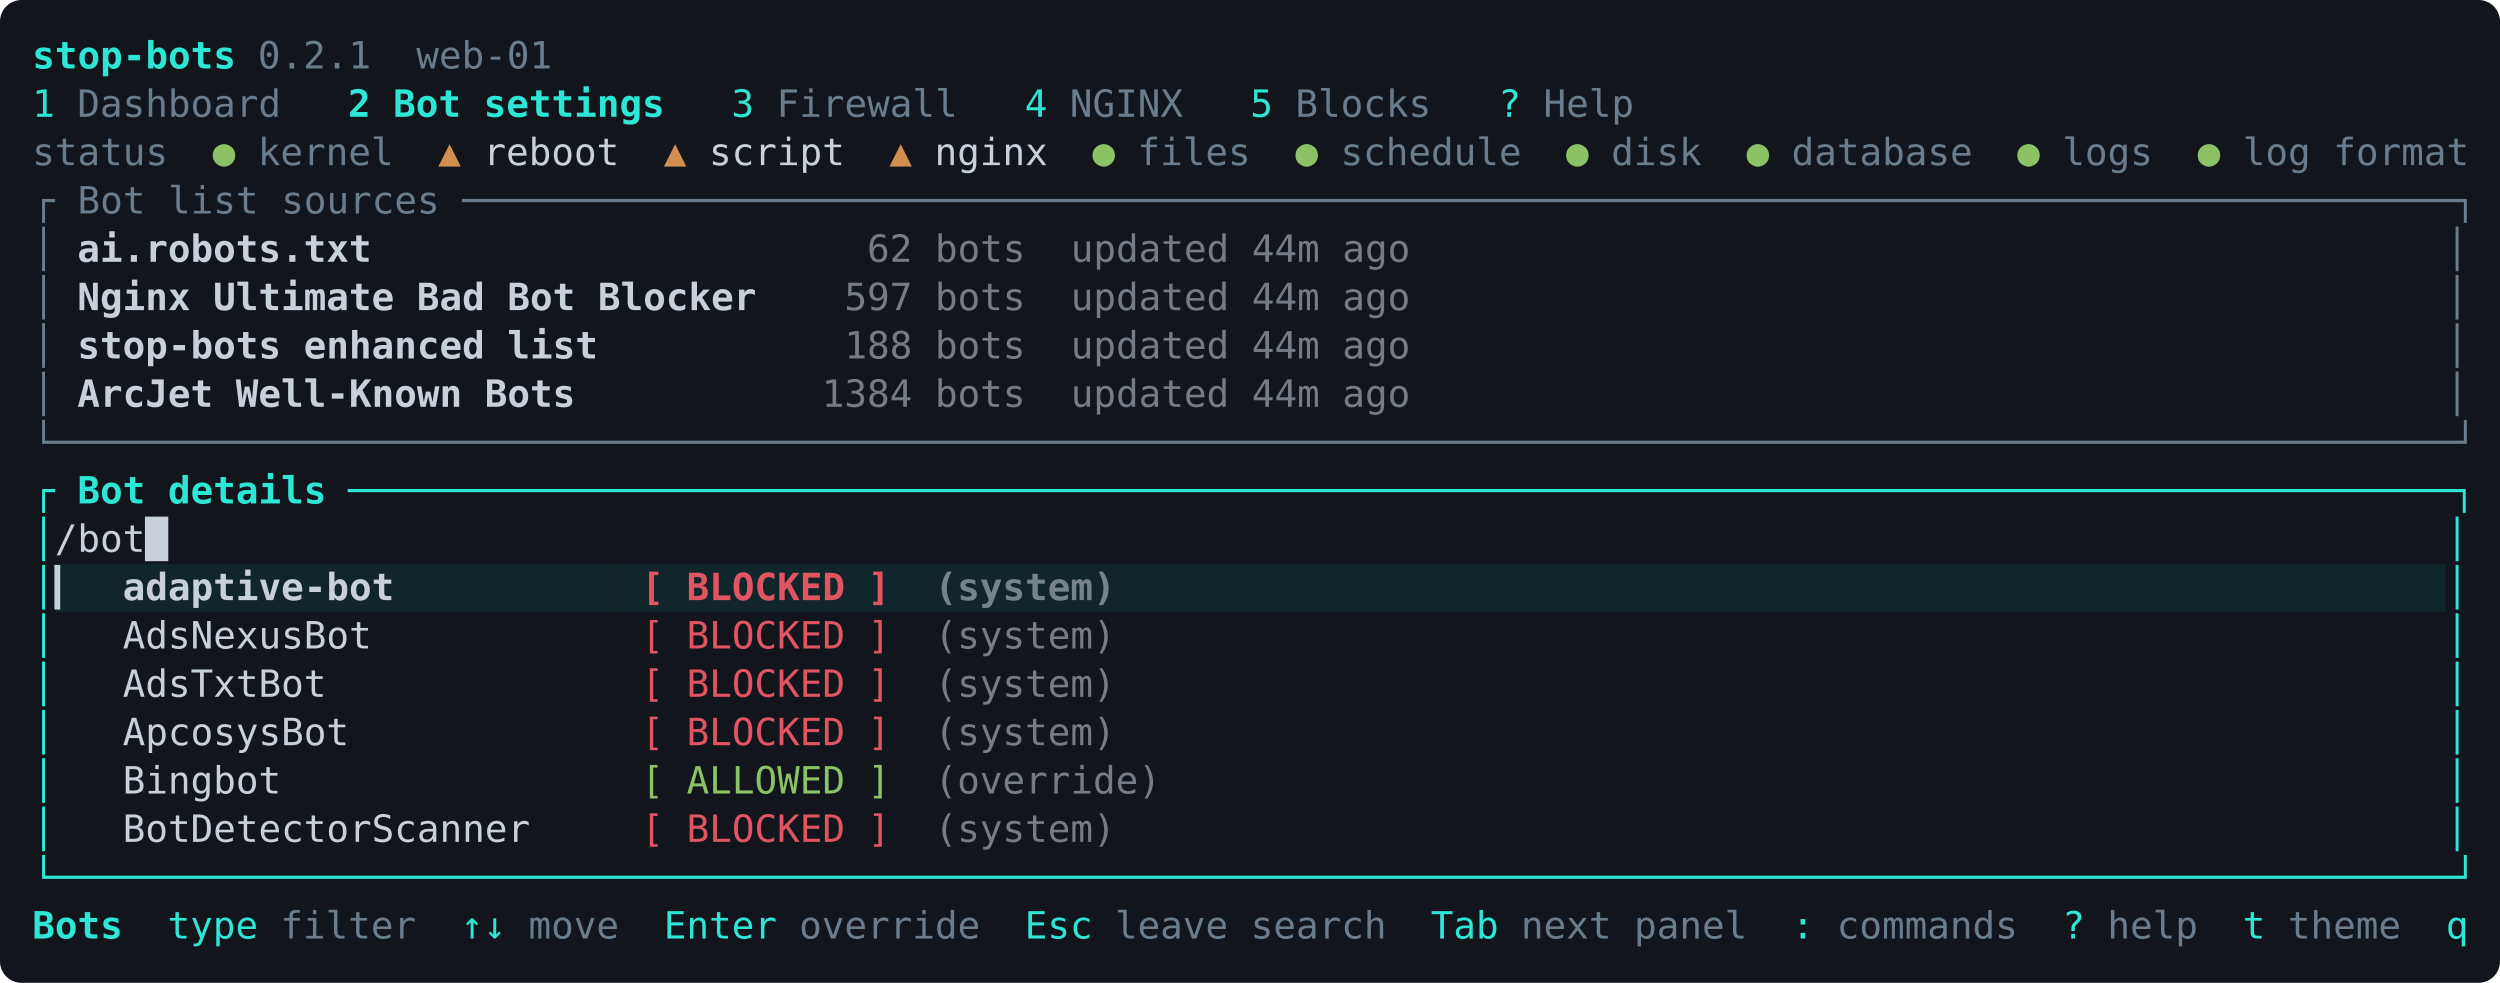
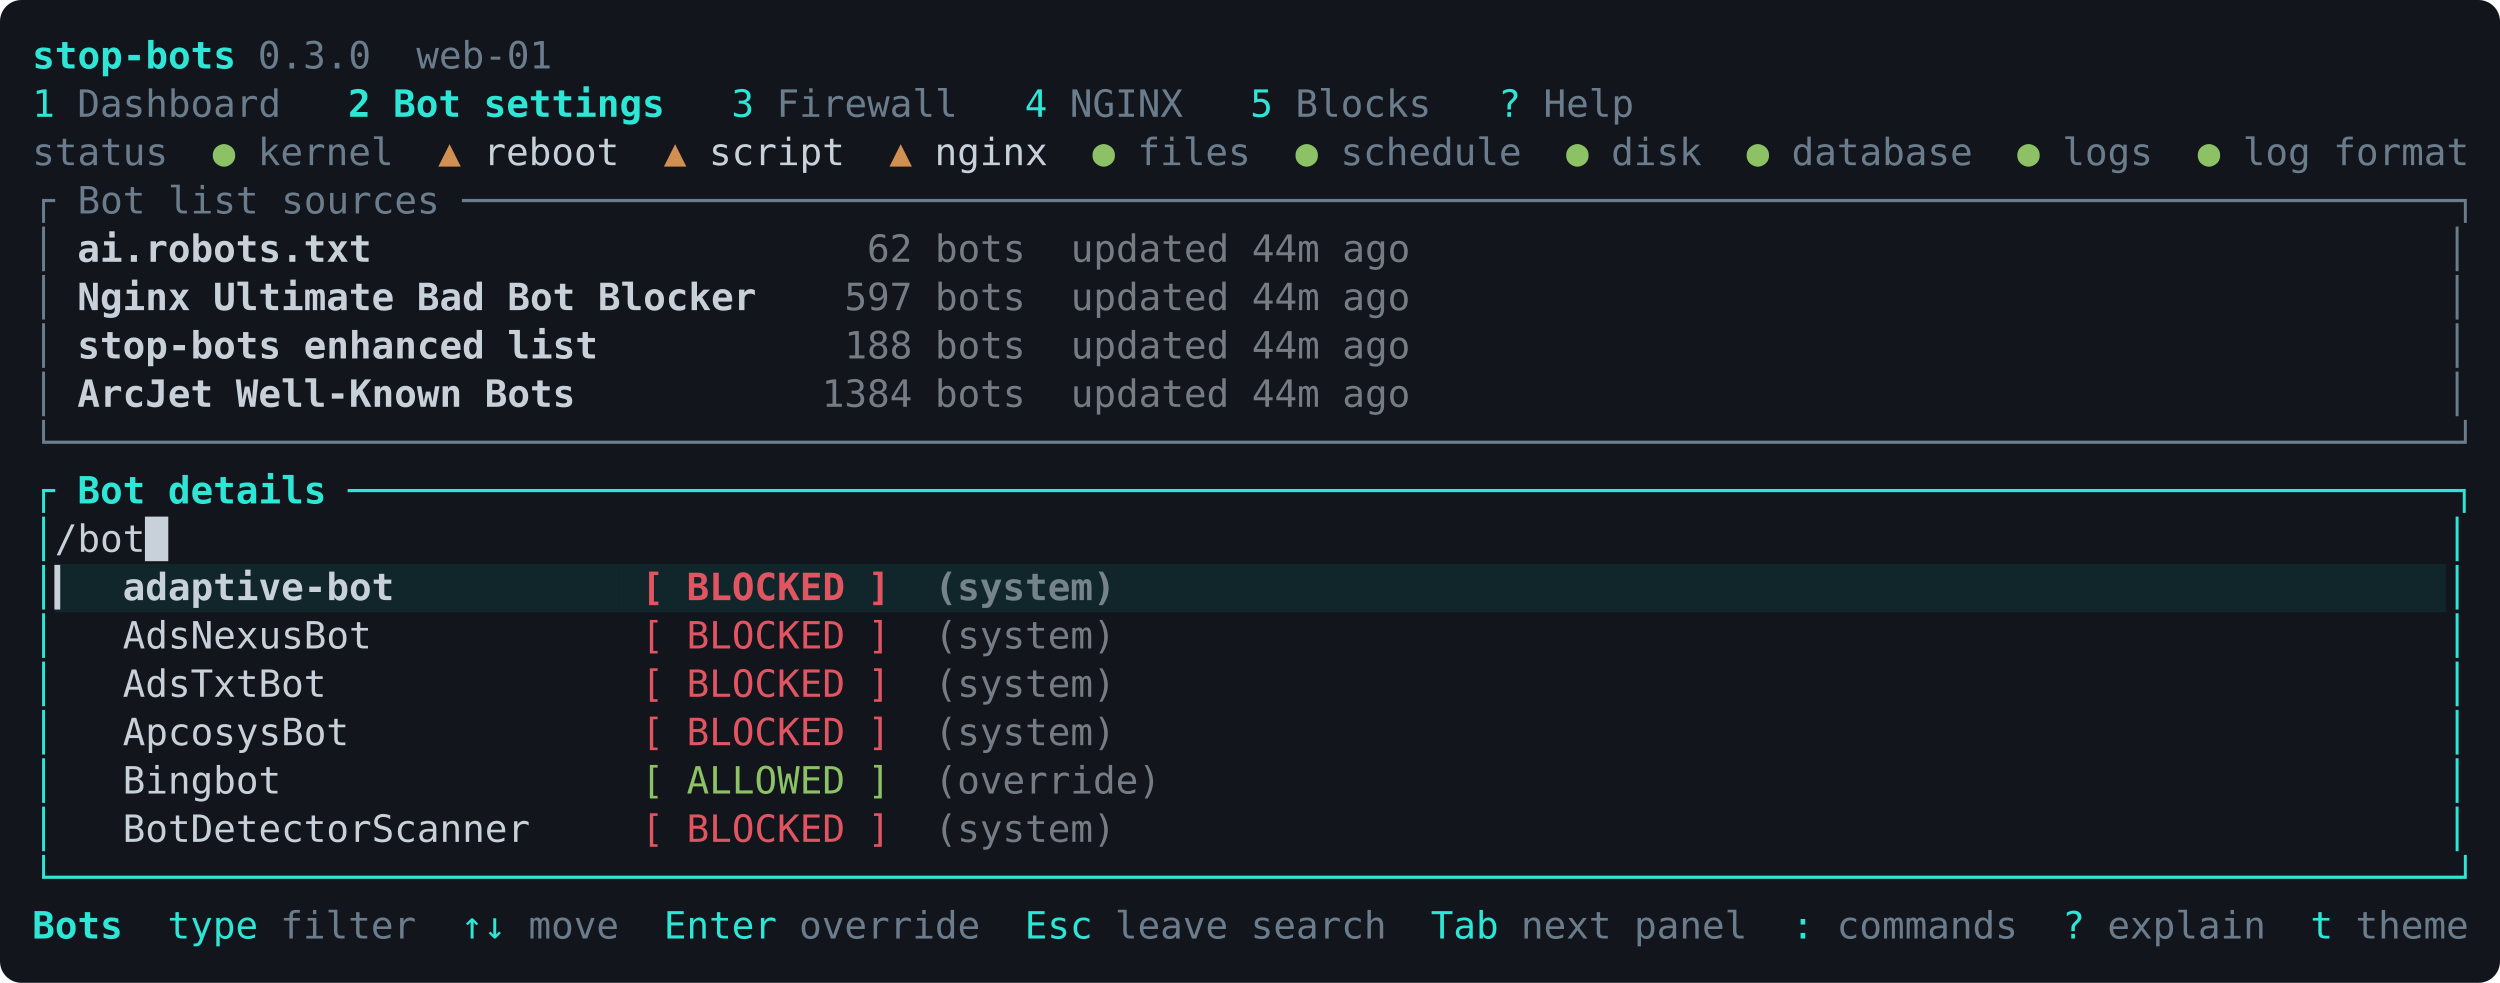
<svg xmlns="http://www.w3.org/2000/svg" viewBox="0 0 931 366" width="931" height="366" font-family="ui-monospace,SFMono-Regular,Menlo,Consolas,'DejaVu Sans Mono',monospace" font-size="14">
  <rect width="100%" height="100%" rx="8" fill="#12161c" />
  <rect x="20.4" y="210.0" width="210.0" height="18.0" fill="#10262a" />
  <rect x="230.4" y="210.0" width="109.2" height="18.0" fill="#10262a" />
  <rect x="339.6" y="210.0" width="75.6" height="18.0" fill="#10262a" />
  <rect x="415.2" y="210.0" width="495.6" height="18.0" fill="#10262a" />
  <text x="12.0" y="25.5" fill="#2ee6d6" textLength="75.6" lengthAdjust="spacingAndGlyphs" xml:space="preserve" font-weight="bold">stop-bots</text>
-   <text x="87.6" y="25.5" fill="#6b7c8c" textLength="117.6" lengthAdjust="spacingAndGlyphs" xml:space="preserve"> 0.2.1  web-01</text>
+   <text x="87.6" y="25.5" fill="#6b7c8c" textLength="117.6" lengthAdjust="spacingAndGlyphs" xml:space="preserve"> 0.3.0  web-01</text>
  <text x="12.0" y="43.5" fill="#2ee6d6" textLength="8.4" lengthAdjust="spacingAndGlyphs" xml:space="preserve">1</text>
  <text x="28.8" y="43.5" fill="#6b7c8c" textLength="75.6" lengthAdjust="spacingAndGlyphs" xml:space="preserve">Dashboard</text>
  <text x="129.6" y="43.5" fill="#2ee6d6" textLength="8.4" lengthAdjust="spacingAndGlyphs" xml:space="preserve" font-weight="bold">2</text>
  <text x="146.4" y="43.5" fill="#2ee6d6" textLength="100.8" lengthAdjust="spacingAndGlyphs" xml:space="preserve" font-weight="bold">Bot settings</text>
  <text x="272.4" y="43.5" fill="#2ee6d6" textLength="8.4" lengthAdjust="spacingAndGlyphs" xml:space="preserve">3</text>
  <text x="289.2" y="43.5" fill="#6b7c8c" textLength="67.2" lengthAdjust="spacingAndGlyphs" xml:space="preserve">Firewall</text>
  <text x="381.6" y="43.5" fill="#2ee6d6" textLength="8.4" lengthAdjust="spacingAndGlyphs" xml:space="preserve">4</text>
  <text x="398.4" y="43.5" fill="#6b7c8c" textLength="42.0" lengthAdjust="spacingAndGlyphs" xml:space="preserve">NGINX</text>
  <text x="465.6" y="43.5" fill="#2ee6d6" textLength="8.4" lengthAdjust="spacingAndGlyphs" xml:space="preserve">5</text>
  <text x="482.4" y="43.5" fill="#6b7c8c" textLength="50.4" lengthAdjust="spacingAndGlyphs" xml:space="preserve">Blocks</text>
  <text x="558.0" y="43.5" fill="#2ee6d6" textLength="8.4" lengthAdjust="spacingAndGlyphs" xml:space="preserve">?</text>
  <text x="574.8" y="43.5" fill="#6b7c8c" textLength="33.6" lengthAdjust="spacingAndGlyphs" xml:space="preserve">Help</text>
  <text x="12.0" y="61.5" fill="#6b7c8c" textLength="50.4" lengthAdjust="spacingAndGlyphs" xml:space="preserve">status</text>
  <text x="79.2" y="61.5" fill="#8cc265" textLength="8.4" lengthAdjust="spacingAndGlyphs" xml:space="preserve">●</text>
  <text x="96.0" y="61.5" fill="#6b7c8c" textLength="50.4" lengthAdjust="spacingAndGlyphs" xml:space="preserve">kernel</text>
  <text x="163.2" y="61.5" fill="#d18f52" textLength="8.4" lengthAdjust="spacingAndGlyphs" xml:space="preserve">▲</text>
  <text x="171.6" y="61.5" fill="#c8d0da" textLength="75.6" lengthAdjust="spacingAndGlyphs" xml:space="preserve"> reboot  </text>
  <text x="247.2" y="61.5" fill="#d18f52" textLength="8.4" lengthAdjust="spacingAndGlyphs" xml:space="preserve">▲</text>
  <text x="255.6" y="61.5" fill="#c8d0da" textLength="75.6" lengthAdjust="spacingAndGlyphs" xml:space="preserve"> script  </text>
  <text x="331.2" y="61.5" fill="#d18f52" textLength="8.4" lengthAdjust="spacingAndGlyphs" xml:space="preserve">▲</text>
  <text x="339.6" y="61.5" fill="#c8d0da" textLength="67.2" lengthAdjust="spacingAndGlyphs" xml:space="preserve"> nginx  </text>
  <text x="406.8" y="61.5" fill="#8cc265" textLength="8.4" lengthAdjust="spacingAndGlyphs" xml:space="preserve">●</text>
  <text x="423.6" y="61.5" fill="#6b7c8c" textLength="42.0" lengthAdjust="spacingAndGlyphs" xml:space="preserve">files</text>
  <text x="482.4" y="61.5" fill="#8cc265" textLength="8.4" lengthAdjust="spacingAndGlyphs" xml:space="preserve">●</text>
  <text x="499.2" y="61.5" fill="#6b7c8c" textLength="67.2" lengthAdjust="spacingAndGlyphs" xml:space="preserve">schedule</text>
  <text x="583.2" y="61.5" fill="#8cc265" textLength="8.4" lengthAdjust="spacingAndGlyphs" xml:space="preserve">●</text>
  <text x="600.0" y="61.5" fill="#6b7c8c" textLength="33.6" lengthAdjust="spacingAndGlyphs" xml:space="preserve">disk</text>
  <text x="650.4" y="61.5" fill="#8cc265" textLength="8.4" lengthAdjust="spacingAndGlyphs" xml:space="preserve">●</text>
  <text x="667.2" y="61.5" fill="#6b7c8c" textLength="67.2" lengthAdjust="spacingAndGlyphs" xml:space="preserve">database</text>
  <text x="751.2" y="61.5" fill="#8cc265" textLength="8.4" lengthAdjust="spacingAndGlyphs" xml:space="preserve">●</text>
  <text x="768.0" y="61.5" fill="#6b7c8c" textLength="33.6" lengthAdjust="spacingAndGlyphs" xml:space="preserve">logs</text>
  <text x="818.4" y="61.5" fill="#8cc265" textLength="8.4" lengthAdjust="spacingAndGlyphs" xml:space="preserve">●</text>
  <text x="835.2" y="61.5" fill="#6b7c8c" textLength="84.0" lengthAdjust="spacingAndGlyphs" xml:space="preserve">log format</text>
  <text x="12.0" y="79.5" fill="#6b7c8c" textLength="907.2" lengthAdjust="spacingAndGlyphs" xml:space="preserve">┌ Bot list sources ────────────────────────────────────────────────────────────────────────────────────────┐</text>
  <text x="12.0" y="97.5" fill="#6b7c8c" textLength="8.4" lengthAdjust="spacingAndGlyphs" xml:space="preserve">│</text>
  <text x="28.8" y="97.5" fill="#c8d0da" textLength="268.8" lengthAdjust="spacingAndGlyphs" xml:space="preserve" font-weight="bold">ai.robots.txt                   </text>
  <text x="297.6" y="97.5" fill="#c8d0da" textLength="226.8" lengthAdjust="spacingAndGlyphs" xml:space="preserve" opacity="0.55">   62 bots  updated 44m ago</text>
  <text x="910.8" y="97.5" fill="#6b7c8c" textLength="8.4" lengthAdjust="spacingAndGlyphs" xml:space="preserve">│</text>
  <text x="12.0" y="115.5" fill="#6b7c8c" textLength="8.4" lengthAdjust="spacingAndGlyphs" xml:space="preserve">│</text>
  <text x="28.8" y="115.5" fill="#c8d0da" textLength="268.8" lengthAdjust="spacingAndGlyphs" xml:space="preserve" font-weight="bold">Nginx Ultimate Bad Bot Blocker  </text>
  <text x="297.6" y="115.5" fill="#c8d0da" textLength="226.8" lengthAdjust="spacingAndGlyphs" xml:space="preserve" opacity="0.55">  597 bots  updated 44m ago</text>
  <text x="910.8" y="115.5" fill="#6b7c8c" textLength="8.4" lengthAdjust="spacingAndGlyphs" xml:space="preserve">│</text>
  <text x="12.0" y="133.5" fill="#6b7c8c" textLength="8.4" lengthAdjust="spacingAndGlyphs" xml:space="preserve">│</text>
  <text x="28.8" y="133.5" fill="#c8d0da" textLength="268.8" lengthAdjust="spacingAndGlyphs" xml:space="preserve" font-weight="bold">stop-bots enhanced list         </text>
  <text x="297.6" y="133.5" fill="#c8d0da" textLength="226.8" lengthAdjust="spacingAndGlyphs" xml:space="preserve" opacity="0.55">  188 bots  updated 44m ago</text>
  <text x="910.8" y="133.5" fill="#6b7c8c" textLength="8.4" lengthAdjust="spacingAndGlyphs" xml:space="preserve">│</text>
  <text x="12.0" y="151.5" fill="#6b7c8c" textLength="8.4" lengthAdjust="spacingAndGlyphs" xml:space="preserve">│</text>
  <text x="28.8" y="151.5" fill="#c8d0da" textLength="268.8" lengthAdjust="spacingAndGlyphs" xml:space="preserve" font-weight="bold">ArcJet Well-Known Bots          </text>
  <text x="297.6" y="151.5" fill="#c8d0da" textLength="226.8" lengthAdjust="spacingAndGlyphs" xml:space="preserve" opacity="0.55"> 1384 bots  updated 44m ago</text>
  <text x="910.8" y="151.5" fill="#6b7c8c" textLength="8.4" lengthAdjust="spacingAndGlyphs" xml:space="preserve">│</text>
  <text x="12.0" y="169.5" fill="#6b7c8c" textLength="907.2" lengthAdjust="spacingAndGlyphs" xml:space="preserve">└──────────────────────────────────────────────────────────────────────────────────────────────────────────┘</text>
  <text x="12.0" y="187.5" fill="#2ee6d6" textLength="8.4" lengthAdjust="spacingAndGlyphs" xml:space="preserve">┌</text>
  <text x="20.4" y="187.5" fill="#2ee6d6" textLength="109.2" lengthAdjust="spacingAndGlyphs" xml:space="preserve" font-weight="bold"> Bot details </text>
  <text x="129.6" y="187.5" fill="#2ee6d6" textLength="789.6" lengthAdjust="spacingAndGlyphs" xml:space="preserve">─────────────────────────────────────────────────────────────────────────────────────────────┐</text>
  <text x="12.0" y="205.5" fill="#2ee6d6" textLength="8.4" lengthAdjust="spacingAndGlyphs" xml:space="preserve">│</text>
  <text x="20.4" y="205.5" fill="#c8d0da" textLength="890.4" lengthAdjust="spacingAndGlyphs" xml:space="preserve">/bot█                                                                                                     </text>
  <text x="910.8" y="205.5" fill="#2ee6d6" textLength="8.4" lengthAdjust="spacingAndGlyphs" xml:space="preserve">│</text>
  <text x="12.0" y="223.5" fill="#2ee6d6" textLength="8.4" lengthAdjust="spacingAndGlyphs" xml:space="preserve">│</text>
  <text x="20.4" y="223.5" fill="#c8d0da" textLength="210.0" lengthAdjust="spacingAndGlyphs" xml:space="preserve" font-weight="bold">▎  adaptive-bot          </text>
  <text x="230.4" y="223.5" fill="#e05561" textLength="109.2" lengthAdjust="spacingAndGlyphs" xml:space="preserve" font-weight="bold"> [ BLOCKED ] </text>
  <text x="339.6" y="223.5" fill="#c8d0da" textLength="75.6" lengthAdjust="spacingAndGlyphs" xml:space="preserve" font-weight="bold" opacity="0.55"> (system)</text>
  <text x="910.8" y="223.5" fill="#2ee6d6" textLength="8.4" lengthAdjust="spacingAndGlyphs" xml:space="preserve">│</text>
  <text x="12.0" y="241.5" fill="#2ee6d6" textLength="8.4" lengthAdjust="spacingAndGlyphs" xml:space="preserve">│</text>
  <text x="20.4" y="241.5" fill="#c8d0da" textLength="210.0" lengthAdjust="spacingAndGlyphs" xml:space="preserve">   AdsNexusBot           </text>
  <text x="230.4" y="241.5" fill="#e05561" textLength="109.2" lengthAdjust="spacingAndGlyphs" xml:space="preserve"> [ BLOCKED ] </text>
  <text x="339.6" y="241.5" fill="#c8d0da" textLength="75.6" lengthAdjust="spacingAndGlyphs" xml:space="preserve" opacity="0.55"> (system)</text>
  <text x="910.8" y="241.5" fill="#2ee6d6" textLength="8.4" lengthAdjust="spacingAndGlyphs" xml:space="preserve">│</text>
  <text x="12.0" y="259.5" fill="#2ee6d6" textLength="8.4" lengthAdjust="spacingAndGlyphs" xml:space="preserve">│</text>
  <text x="20.4" y="259.5" fill="#c8d0da" textLength="210.0" lengthAdjust="spacingAndGlyphs" xml:space="preserve">   AdsTxtBot             </text>
  <text x="230.4" y="259.5" fill="#e05561" textLength="109.2" lengthAdjust="spacingAndGlyphs" xml:space="preserve"> [ BLOCKED ] </text>
  <text x="339.6" y="259.5" fill="#c8d0da" textLength="75.6" lengthAdjust="spacingAndGlyphs" xml:space="preserve" opacity="0.55"> (system)</text>
  <text x="910.8" y="259.5" fill="#2ee6d6" textLength="8.4" lengthAdjust="spacingAndGlyphs" xml:space="preserve">│</text>
  <text x="12.0" y="277.5" fill="#2ee6d6" textLength="8.4" lengthAdjust="spacingAndGlyphs" xml:space="preserve">│</text>
  <text x="20.4" y="277.5" fill="#c8d0da" textLength="210.0" lengthAdjust="spacingAndGlyphs" xml:space="preserve">   ApcosysBot            </text>
  <text x="230.4" y="277.5" fill="#e05561" textLength="109.2" lengthAdjust="spacingAndGlyphs" xml:space="preserve"> [ BLOCKED ] </text>
  <text x="339.6" y="277.5" fill="#c8d0da" textLength="75.6" lengthAdjust="spacingAndGlyphs" xml:space="preserve" opacity="0.55"> (system)</text>
  <text x="910.8" y="277.5" fill="#2ee6d6" textLength="8.4" lengthAdjust="spacingAndGlyphs" xml:space="preserve">│</text>
  <text x="12.0" y="295.5" fill="#2ee6d6" textLength="8.4" lengthAdjust="spacingAndGlyphs" xml:space="preserve">│</text>
  <text x="20.4" y="295.5" fill="#c8d0da" textLength="210.0" lengthAdjust="spacingAndGlyphs" xml:space="preserve">   Bingbot               </text>
  <text x="230.4" y="295.5" fill="#8cc265" textLength="109.2" lengthAdjust="spacingAndGlyphs" xml:space="preserve"> [ ALLOWED ] </text>
  <text x="339.6" y="295.5" fill="#c8d0da" textLength="92.4" lengthAdjust="spacingAndGlyphs" xml:space="preserve" opacity="0.55"> (override)</text>
  <text x="910.8" y="295.5" fill="#2ee6d6" textLength="8.4" lengthAdjust="spacingAndGlyphs" xml:space="preserve">│</text>
  <text x="12.0" y="313.5" fill="#2ee6d6" textLength="8.4" lengthAdjust="spacingAndGlyphs" xml:space="preserve">│</text>
  <text x="20.4" y="313.5" fill="#c8d0da" textLength="210.0" lengthAdjust="spacingAndGlyphs" xml:space="preserve">   BotDetectorScanner    </text>
  <text x="230.4" y="313.5" fill="#e05561" textLength="109.2" lengthAdjust="spacingAndGlyphs" xml:space="preserve"> [ BLOCKED ] </text>
  <text x="339.6" y="313.5" fill="#c8d0da" textLength="75.6" lengthAdjust="spacingAndGlyphs" xml:space="preserve" opacity="0.55"> (system)</text>
  <text x="910.8" y="313.5" fill="#2ee6d6" textLength="8.4" lengthAdjust="spacingAndGlyphs" xml:space="preserve">│</text>
  <text x="12.0" y="331.5" fill="#2ee6d6" textLength="907.2" lengthAdjust="spacingAndGlyphs" xml:space="preserve">└──────────────────────────────────────────────────────────────────────────────────────────────────────────┘</text>
  <text x="12.0" y="349.5" fill="#2ee6d6" textLength="33.6" lengthAdjust="spacingAndGlyphs" xml:space="preserve" font-weight="bold">Bots</text>
  <text x="62.4" y="349.5" fill="#2ee6d6" textLength="33.6" lengthAdjust="spacingAndGlyphs" xml:space="preserve">type</text>
  <text x="104.4" y="349.5" fill="#6b7c8c" textLength="50.4" lengthAdjust="spacingAndGlyphs" xml:space="preserve">filter</text>
  <text x="171.6" y="349.5" fill="#2ee6d6" textLength="16.8" lengthAdjust="spacingAndGlyphs" xml:space="preserve">↑↓</text>
  <text x="196.8" y="349.5" fill="#6b7c8c" textLength="33.6" lengthAdjust="spacingAndGlyphs" xml:space="preserve">move</text>
  <text x="247.2" y="349.5" fill="#2ee6d6" textLength="42.0" lengthAdjust="spacingAndGlyphs" xml:space="preserve">Enter</text>
  <text x="297.6" y="349.5" fill="#6b7c8c" textLength="67.2" lengthAdjust="spacingAndGlyphs" xml:space="preserve">override</text>
  <text x="381.6" y="349.5" fill="#2ee6d6" textLength="25.2" lengthAdjust="spacingAndGlyphs" xml:space="preserve">Esc</text>
  <text x="415.2" y="349.5" fill="#6b7c8c" textLength="100.8" lengthAdjust="spacingAndGlyphs" xml:space="preserve">leave search</text>
  <text x="532.8" y="349.5" fill="#2ee6d6" textLength="25.2" lengthAdjust="spacingAndGlyphs" xml:space="preserve">Tab</text>
  <text x="566.4" y="349.5" fill="#6b7c8c" textLength="84.0" lengthAdjust="spacingAndGlyphs" xml:space="preserve">next panel</text>
  <text x="667.2" y="349.5" fill="#2ee6d6" textLength="8.4" lengthAdjust="spacingAndGlyphs" xml:space="preserve">:</text>
  <text x="684.0" y="349.5" fill="#6b7c8c" textLength="67.2" lengthAdjust="spacingAndGlyphs" xml:space="preserve">commands</text>
  <text x="768.0" y="349.5" fill="#2ee6d6" textLength="8.4" lengthAdjust="spacingAndGlyphs" xml:space="preserve">?</text>
-   <text x="784.8" y="349.5" fill="#6b7c8c" textLength="33.6" lengthAdjust="spacingAndGlyphs" xml:space="preserve">help</text>
-   <text x="835.2" y="349.5" fill="#2ee6d6" textLength="8.4" lengthAdjust="spacingAndGlyphs" xml:space="preserve">t</text>
-   <text x="852.0" y="349.5" fill="#6b7c8c" textLength="42.0" lengthAdjust="spacingAndGlyphs" xml:space="preserve">theme</text>
-   <text x="910.8" y="349.5" fill="#2ee6d6" textLength="8.4" lengthAdjust="spacingAndGlyphs" xml:space="preserve">q</text>
+   <text x="784.8" y="349.5" fill="#6b7c8c" textLength="58.8" lengthAdjust="spacingAndGlyphs" xml:space="preserve">explain</text>
+   <text x="860.4" y="349.5" fill="#2ee6d6" textLength="8.4" lengthAdjust="spacingAndGlyphs" xml:space="preserve">t</text>
+   <text x="877.2" y="349.5" fill="#6b7c8c" textLength="42.0" lengthAdjust="spacingAndGlyphs" xml:space="preserve">theme</text>
</svg>
